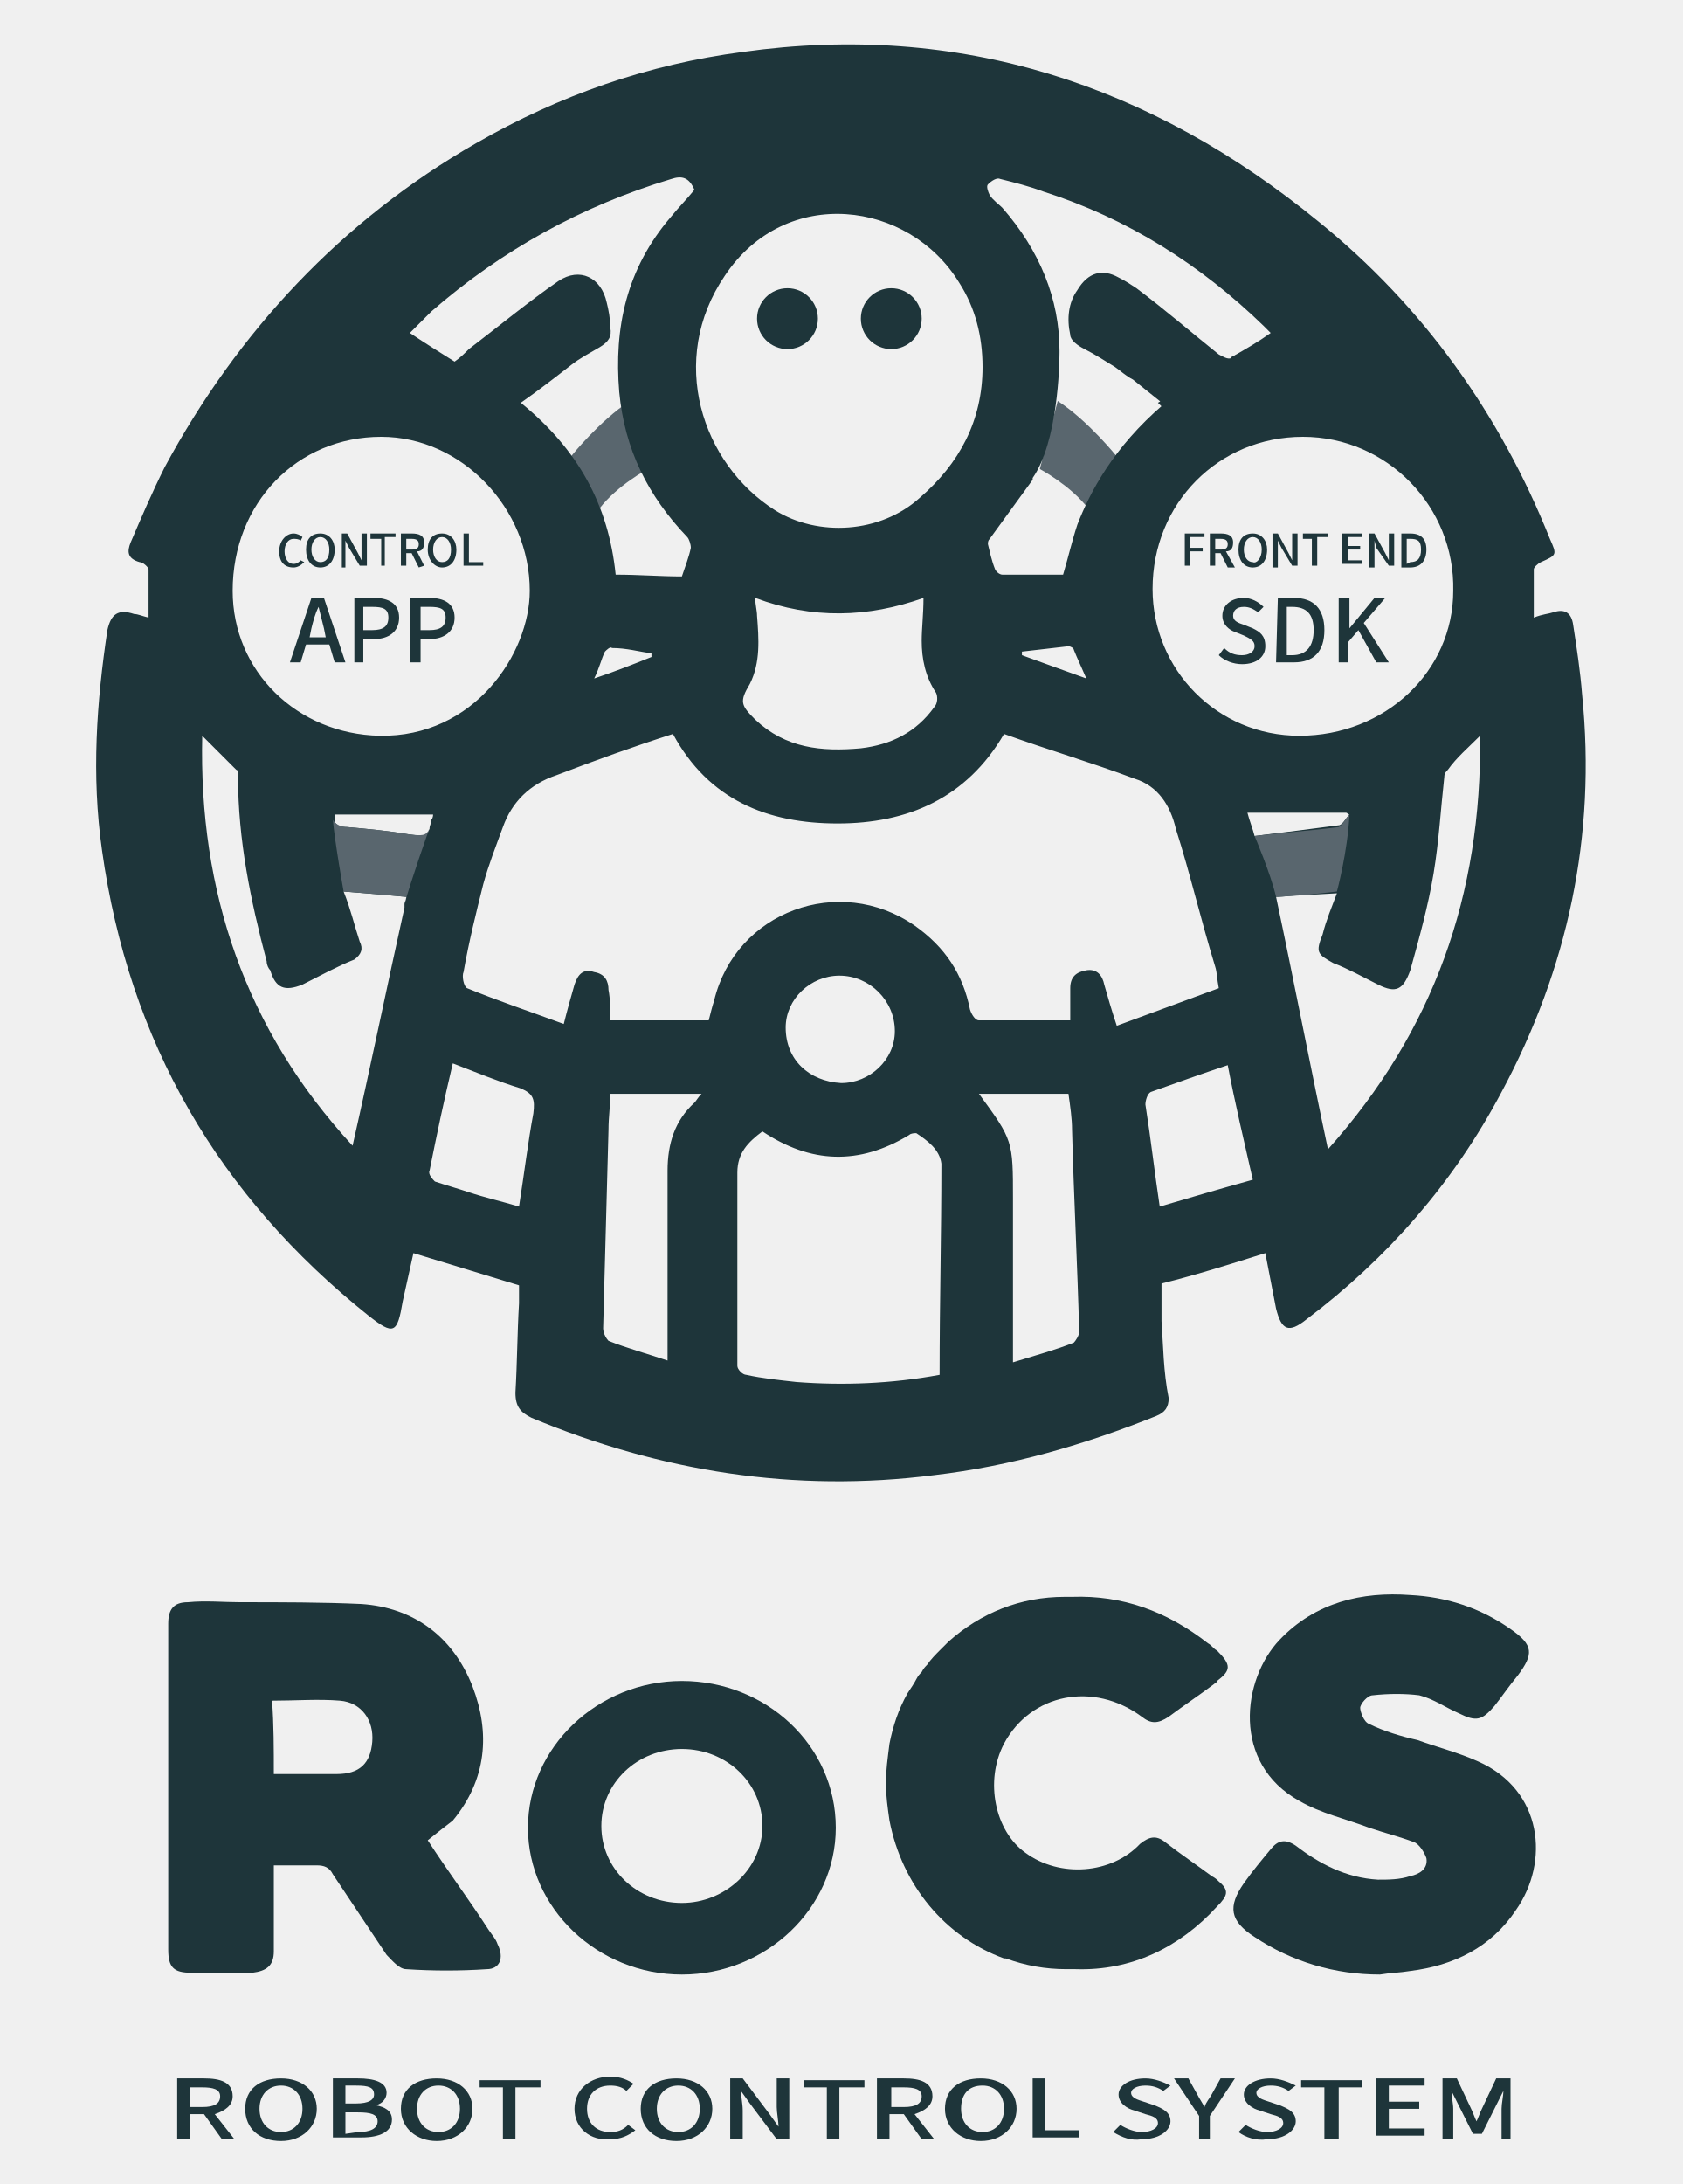
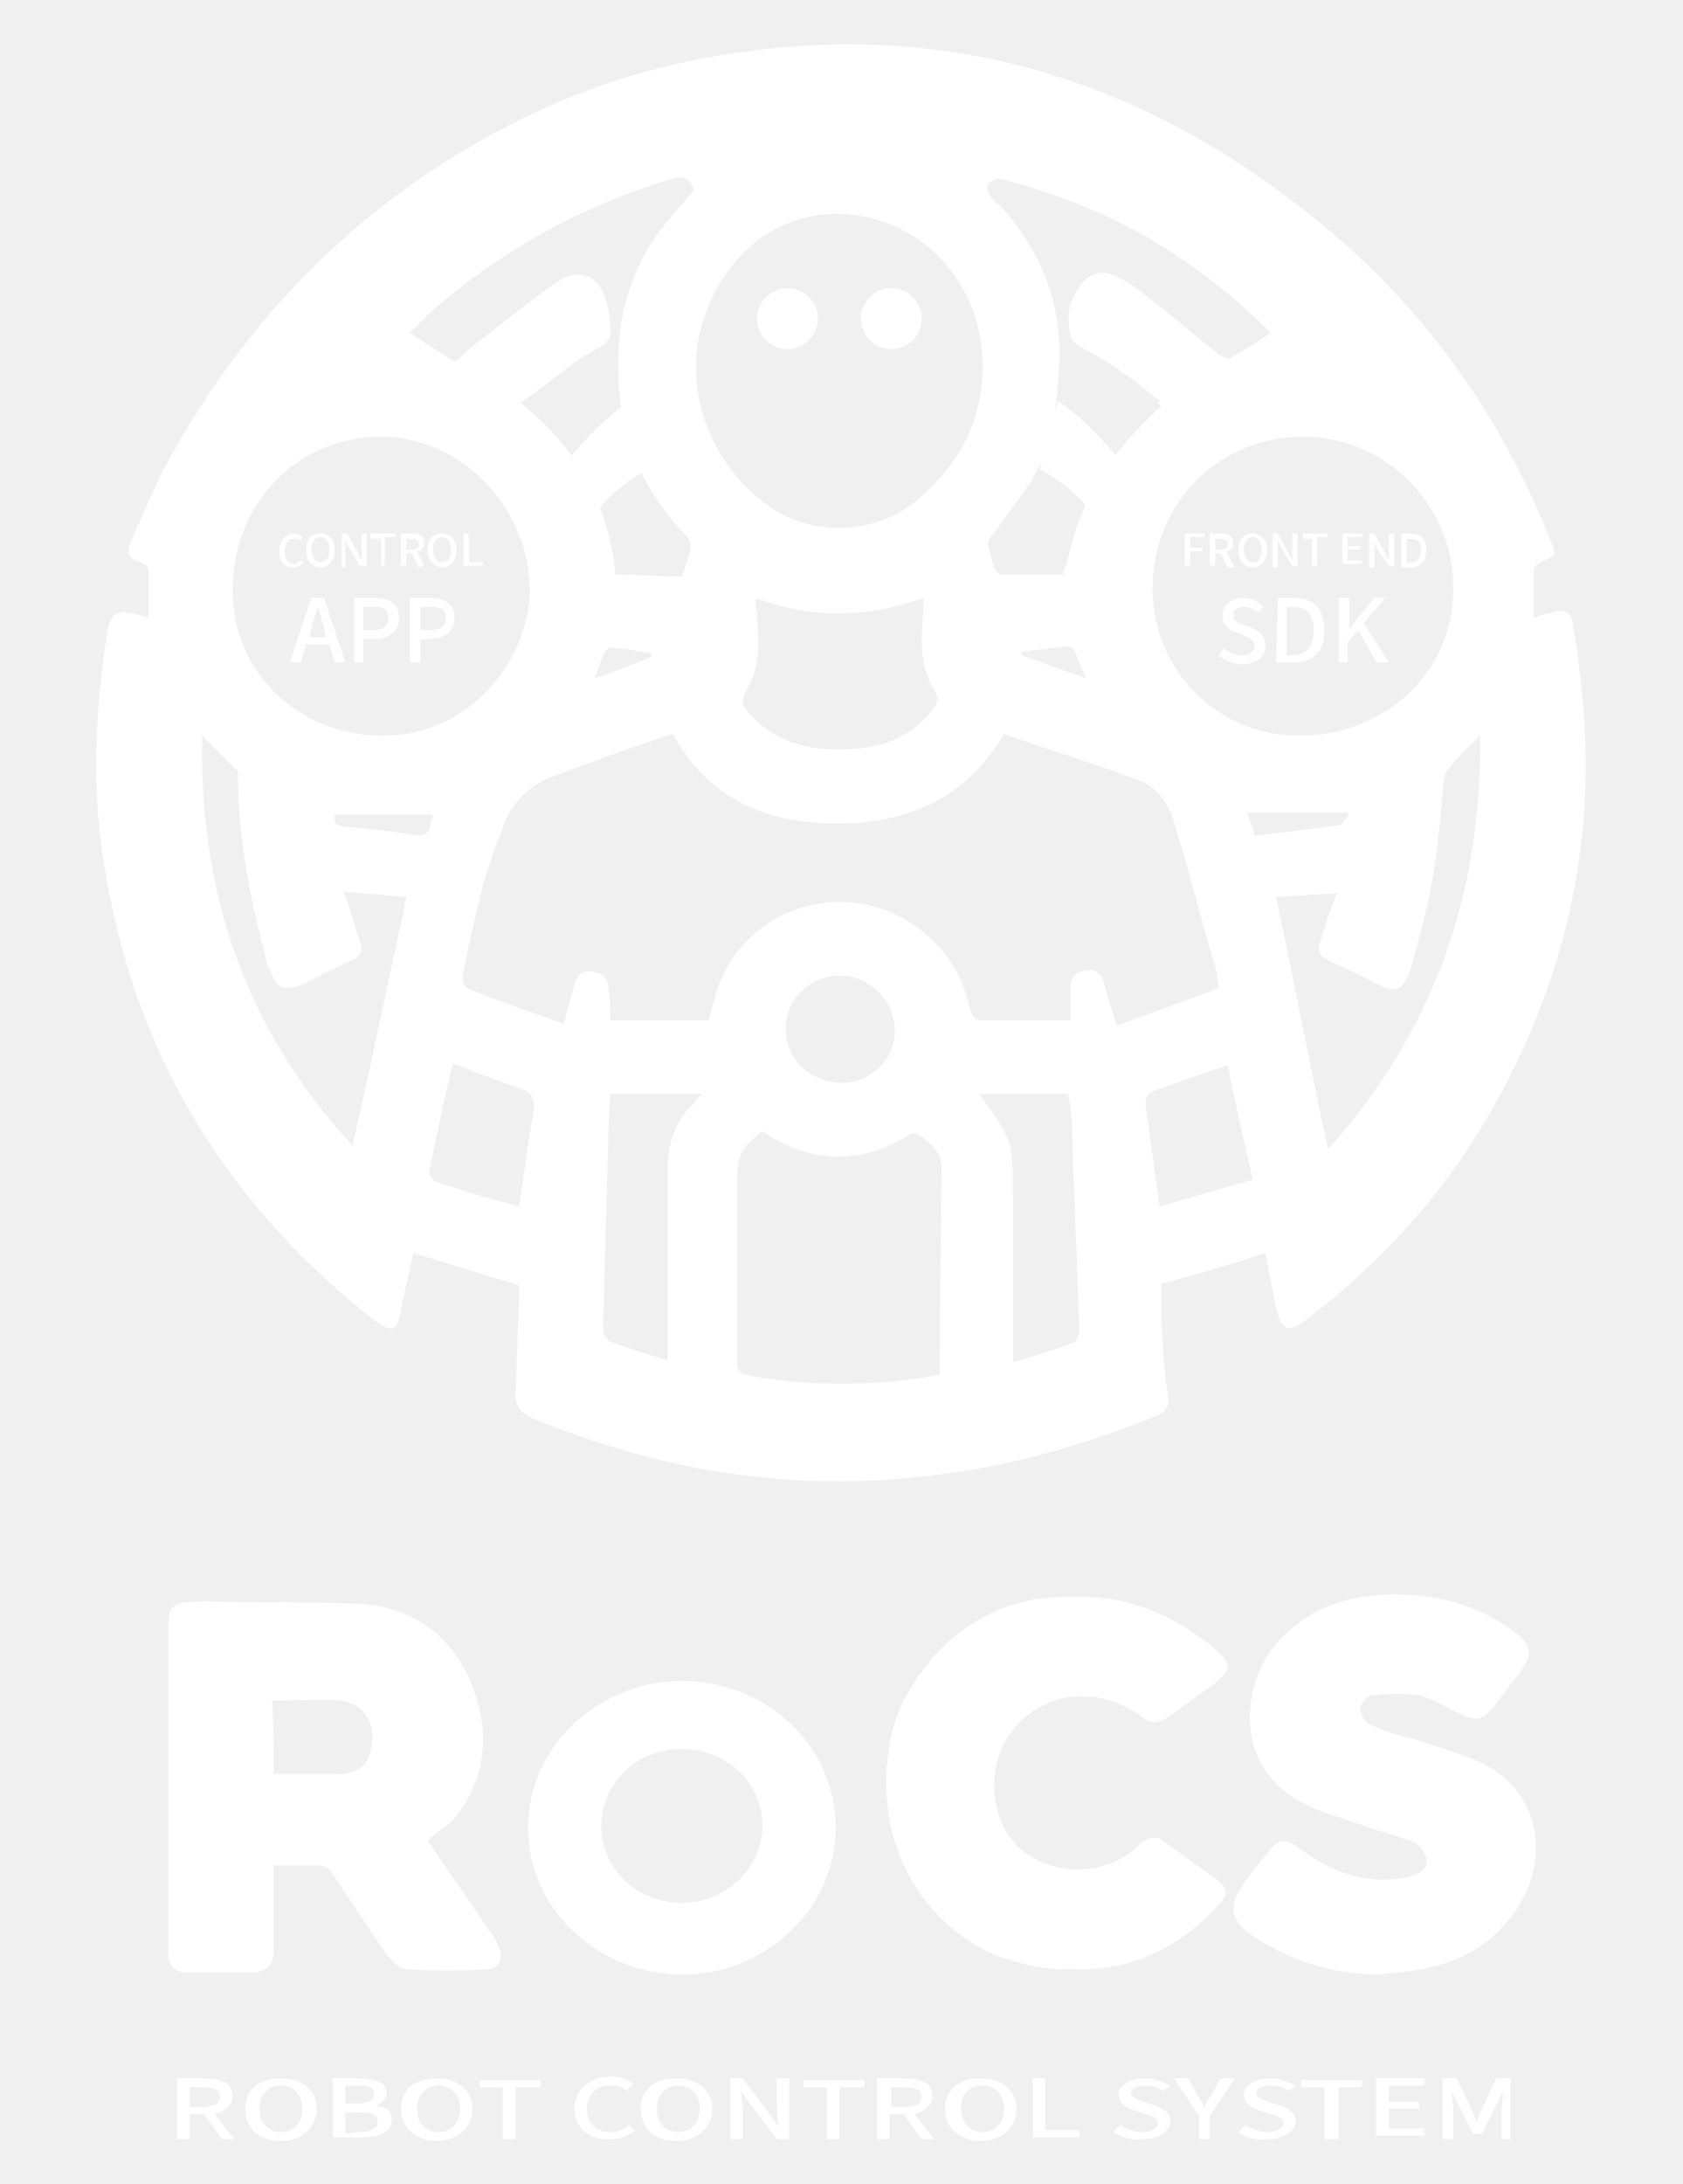
<svg xmlns="http://www.w3.org/2000/svg" width="94" height="122">
-   <style type="text/css">.st0{fill:#59666E;}
- 	.st1{fill:#1E353A;}
+   <style type="text/css">.st0{fill:#fff;}
+ 	.st1{fill:#fff;}
	.st2{fill:none;}</style>
  <g>
    <rect fill="none" id="canvas_background" height="402" width="582" y="-1" x="-1" />
  </g>
  <g>
    <g id="图层_2_00000040548182129776856420000013977586835078360452_" />
    <g id="svg_1">
      <g id="图层_1_00000103232212798426429640000006909906054486944915_">
        <g id="svg_2">
          <path id="svg_3" d="m58.1,26.2c0,0 1.7,0.9 2.7,2.2l1.6,-1.1c0,0 0,-0.8 0,-1.8c0,0 -1.6,-2 -3.3,-3.1l-1,3.8z" class="st0" />
          <path id="svg_4" d="m36.2,26.2c0,0 -1.7,0.9 -2.7,2.2l-1.6,-1.1c0,0 0,-0.8 0,-1.8c0,0 1.6,-2 3.3,-3.1l1,3.8z" class="st0" />
          <path id="svg_5" d="m68.1,19.8c-1.5,-1.2 -3,-2.5 -4.6,-3.7c-0.3,-0.2 -0.6,-0.4 -1,-0.6c-0.9,-0.5 -1.7,-0.3 -2.3,0.7c-0.5,0.7 -0.6,1.6 -0.4,2.5c0,0.3 0.4,0.6 0.8,0.8c0.6,0.3 1.2,0.7 1.7,1c0.3,0.2 0.6,0.5 1,0.7c0.5,0.4 1,0.8 1.5,1.2l0.2,0.2l1.7,-1.4c0.6,-0.4 1.3,-0.8 2.1,-1.2c-0.2,0.1 -0.5,-0.1 -0.7,-0.2zm-3.4,2.7l0.2,0.2c0.6,-0.5 1.1,-1 1.8,-1.4l-2,1.2zm23.7,16.3c-0.1,-1.3 -0.3,-2.6 -0.5,-3.9c-0.1,-0.7 -0.5,-0.9 -1.1,-0.7c-0.3,0.1 -0.6,0.1 -1.1,0.3c0,-1 0,-1.8 0,-2.7c0,-0.1 0.2,-0.3 0.4,-0.4c0.9,-0.4 0.9,-0.4 0.5,-1.3c-2.8,-7 -7.1,-13 -12.9,-17.7c-9.4,-7.7 -20.1,-11.2 -32.2,-9.5c-5.3,0.7 -10.2,2.4 -14.9,5.1c-7.5,4.3 -13.3,10.5 -17.4,18.1c-0.7,1.4 -1.3,2.8 -1.9,4.2c-0.2,0.5 -0.2,0.9 0.5,1.1c0.2,0 0.5,0.3 0.5,0.4c0,0.9 0,1.7 0,2.7c-0.4,-0.1 -0.6,-0.2 -0.8,-0.2c-0.9,-0.3 -1.3,0 -1.5,0.9c-0.6,4 -0.9,8.1 -0.3,12.3c1.5,10.7 6.5,19.3 14.9,26c1.4,1.1 1.6,1 1.9,-0.8c0.2,-0.9 0.4,-1.8 0.6,-2.7c2,0.6 3.9,1.2 5.9,1.8c0,0.3 0,0.6 0,1c-0.1,1.7 -0.1,3.3 -0.2,5c0,0.8 0.3,1.1 0.9,1.4c7.2,3 14.7,4.2 22.5,3.2c4.3,-0.5 8.4,-1.7 12.4,-3.3c0.5,-0.2 0.7,-0.5 0.7,-1c-0.3,-1.5 -0.3,-2.9 -0.4,-4.3c0,-0.7 0,-1.4 0,-2.1c2,-0.5 3.9,-1.1 5.8,-1.7c0.2,1 0.4,2.1 0.6,3.1c0.3,1.2 0.7,1.4 1.7,0.6c4.5,-3.4 8.2,-7.6 10.9,-12.7c3.7,-6.9 5.3,-14.3 4.5,-22.2zm-7.2,-5.8c0,4.5 -3.8,8.1 -8.6,8.1c-4.6,0 -8.2,-3.7 -8.2,-8.2c0,-4.8 3.7,-8.5 8.4,-8.5c4.7,0 8.5,3.9 8.4,8.6zm-26,-22.7c0.2,-0.2 0.5,-0.4 0.7,-0.3c0.8,0.2 1.6,0.4 2.4,0.7c4.7,1.5 8.8,4.1 12.3,7.5c0.1,0.1 0.2,0.2 0.4,0.4c-0.7,0.5 -1.4,0.9 -2.1,1.3c0,0 -0.1,0 -0.1,0.1c-0.2,0.1 -0.5,-0.1 -0.7,-0.2c-1.5,-1.2 -3,-2.5 -4.6,-3.7c-0.3,-0.2 -0.6,-0.4 -1,-0.6c-0.9,-0.5 -1.7,-0.3 -2.3,0.7c-0.5,0.7 -0.6,1.6 -0.4,2.5c0,0.3 0.4,0.6 0.8,0.8c0.6,0.3 1.2,0.7 1.7,1c0.3,0.2 0.6,0.5 1,0.7c0.5,0.4 1,0.8 1.5,1.2l0.2,0.2c-2.8,2.4 -4.1,4.9 -4.8,6.7c-0.3,0.9 -0.5,1.8 -0.8,2.8c-1.1,0 -2.3,0 -3.4,0c-0.1,0 -0.3,-0.1 -0.4,-0.3c-0.2,-0.5 -0.3,-1 -0.4,-1.4c0,-0.1 0,-0.2 0.1,-0.3c0.8,-1.1 1.6,-2.2 2.4,-3.3c0,0 0,0 0,-0.1c1.4,-2 1.5,-6.3 1.5,-7c0,-0.1 0,-0.1 0,-0.1c0,-2.9 -1.1,-5.6 -3.2,-8c-0.2,-0.2 -0.5,-0.4 -0.7,-0.7c-0.1,-0.2 -0.2,-0.5 -0.1,-0.6zm5.5,27.6c-1.4,-0.5 -2.5,-0.9 -3.6,-1.3l0,-0.2c0.9,-0.1 1.7,-0.2 2.6,-0.3c0.1,0 0.3,0.1 0.3,0.2c0.2,0.5 0.4,0.9 0.7,1.6zm-20.2,-22.5c3.4,-5.1 10.3,-4.2 13.1,0.4c0.9,1.4 1.3,3 1.3,4.7c0,3 -1.3,5.4 -3.5,7.3c-2.2,2 -5.7,2.2 -8.1,0.7c-4.1,-2.6 -6,-8.4 -2.8,-13.1zm1.8,19c0,-0.3 -0.1,-0.6 -0.1,-1c3.2,1.2 6.3,1.1 9.4,0c0,0.9 -0.1,1.7 -0.1,2.4c0,1 0.2,2 0.8,2.9c0.1,0.2 0.1,0.6 -0.1,0.8c-1,1.4 -2.4,2.1 -4.1,2.3c-2.2,0.2 -4.2,0 -5.9,-1.6c-0.8,-0.8 -0.9,-1 -0.3,-2c0.6,-1.2 0.5,-2.5 0.4,-3.8zm-18.2,-17c3.9,-3.4 8.4,-5.9 13.4,-7.4c0.6,-0.2 1,-0.1 1.3,0.6c-0.4,0.5 -0.9,1 -1.3,1.5c-2.5,2.9 -3.2,6.2 -2.9,9.8c0.3,3.2 1.6,5.8 3.8,8.1c0.1,0.1 0.2,0.4 0.2,0.6c-0.1,0.5 -0.3,1 -0.5,1.6c-1.2,0 -2.4,-0.1 -3.7,-0.1c-0.4,-3.9 -2.1,-7 -5.3,-9.6c1,-0.7 1.9,-1.4 2.8,-2.1c0.5,-0.4 1.1,-0.7 1.6,-1c0.5,-0.3 0.7,-0.6 0.6,-1.1c0,-0.5 -0.1,-1 -0.2,-1.4c-0.3,-1.4 -1.5,-2 -2.7,-1.2c-1.6,1.1 -3.3,2.5 -5,3.8c-0.2,0.2 -0.5,0.5 -0.8,0.7c-0.8,-0.5 -1.6,-1 -2.5,-1.6c0.4,-0.4 0.8,-0.8 1.2,-1.2zm12.3,19.1c0,0.1 0,0.1 0,0.2c-1,0.4 -2,0.8 -3.2,1.2c0.3,-0.6 0.4,-1.1 0.6,-1.5c0.1,-0.1 0.3,-0.3 0.4,-0.2c0.8,0 1.5,0.2 2.2,0.3zm-15.1,-12.1c4.5,0 8.3,4 8.3,8.6c0,3.5 -3.1,8.2 -8.4,8.1c-4.6,-0.1 -8.2,-3.6 -8.2,-8.1c0,-4.9 3.6,-8.6 8.3,-8.6zm1.3,26.1c0,0.1 0,0.1 0,0.2c-1,4.5 -1.9,8.9 -2.9,13.3c-6,-6.5 -8.6,-14.2 -8.4,-22.9c0.7,0.7 1.3,1.3 1.9,1.9c0.1,0 0.1,0.2 0.1,0.4c0,3.5 0.7,6.9 1.6,10.3c0,0.2 0.1,0.4 0.2,0.5c0.3,1 0.8,1.2 1.8,0.8c1,-0.5 1.9,-1 2.9,-1.4c0.4,-0.3 0.5,-0.6 0.3,-1c-0.3,-0.9 -0.5,-1.8 -0.9,-2.8c1.3,0.1 2.4,0.2 3.5,0.3c0,0.2 -0.1,0.3 -0.1,0.4zm0.2,-3.9c-1.2,-0.2 -2.3,-0.3 -3.4,-0.4c-0.4,0 -0.6,-0.1 -0.7,-0.3c0,-0.1 0,-0.2 0,-0.4l5.5,0c0,0 0,0.2 -0.1,0.3c0,0.2 -0.1,0.3 -0.1,0.5c-0.2,0.5 -0.4,0.4 -1.2,0.3zm7,15.6c-0.3,1.6 -0.5,3.3 -0.8,5.2c-1,-0.3 -1.9,-0.5 -2.8,-0.8c-0.6,-0.2 -1.3,-0.4 -1.9,-0.6c-0.1,-0.1 -0.4,-0.4 -0.3,-0.6c0.4,-2 0.8,-3.9 1.3,-6c1.3,0.5 2.5,1 3.8,1.4c0.7,0.3 0.8,0.6 0.7,1.4zm9,-0.6c-1.1,1 -1.5,2.3 -1.5,3.8c0,3.2 0,6.4 0,9.6l0,1c-1.2,-0.4 -2.3,-0.7 -3.3,-1.1c-0.1,-0.1 -0.3,-0.4 -0.3,-0.7c0.1,-3.7 0.2,-7.4 0.3,-11.1c0,-0.7 0.1,-1.3 0.1,-2l5.1,0c-0.2,0.2 -0.3,0.4 -0.4,0.5zm13.7,15.2c-2.7,0.5 -5.4,0.6 -8,0.4c-0.9,-0.1 -1.9,-0.2 -2.8,-0.4c-0.2,0 -0.5,-0.3 -0.5,-0.5c0,-3.6 0,-7.2 0,-10.8c0,-1.1 0.6,-1.7 1.4,-2.3c2.7,1.8 5.4,1.9 8.2,0.2c0.1,-0.1 0.3,-0.1 0.4,-0.1c0.6,0.4 1.3,0.9 1.4,1.7c0,4 -0.1,7.8 -0.1,11.8zm-8.6,-19.4c0,-1.6 1.4,-2.9 3,-2.9c1.7,0 3.1,1.4 3.1,3.1c0,1.6 -1.4,2.9 -3,2.9c-1.8,-0.1 -3.1,-1.3 -3.1,-3.1zm16.1,17.6c-1,0.4 -2.1,0.7 -3.4,1.1l0,-3.3c0,-1.9 0,-3.8 0,-5.8c0,-3.3 0,-3.3 -1.9,-5.9l5,0c0.1,0.7 0.2,1.4 0.2,2c0.1,3.8 0.3,7.5 0.4,11.3c0,0.2 -0.2,0.5 -0.3,0.6zm1.7,-20c-0.1,-0.5 -0.4,-0.9 -1,-0.8s-0.9,0.4 -0.9,1l0,1.8c-1.8,0 -3.5,0 -5.1,0c-0.2,0 -0.4,-0.3 -0.5,-0.6c-0.4,-2 -1.4,-3.5 -3.1,-4.7c-4.2,-2.9 -10,-0.8 -11.2,4.2c-0.1,0.3 -0.2,0.7 -0.3,1.1l-5.5,0c0,-0.6 0,-1.2 -0.1,-1.7c0,-0.5 -0.2,-0.9 -0.8,-1c-0.6,-0.2 -0.9,0.1 -1.1,0.7c-0.2,0.7 -0.4,1.4 -0.6,2.2c-1.9,-0.7 -3.7,-1.3 -5.4,-2c-0.2,-0.1 -0.3,-0.7 -0.2,-0.9c0.3,-1.7 0.7,-3.3 1.1,-4.9c0.3,-1.1 0.7,-2.1 1.1,-3.2c0.5,-1.4 1.5,-2.4 3,-2.9c2.1,-0.8 4.3,-1.6 6.5,-2.3c2,3.7 5.3,5 9.2,5s7.2,-1.4 9.3,-5c2.5,0.9 4.9,1.6 7.3,2.5c1.3,0.4 2,1.5 2.3,2.8c0.8,2.5 1.4,5.1 2.2,7.7c0.1,0.3 0.1,0.7 0.2,1.2c-1.9,0.7 -3.8,1.4 -5.7,2.1c-0.3,-0.9 -0.5,-1.6 -0.7,-2.3zm3.1,12.4c-0.3,-2 -0.5,-3.8 -0.8,-5.7c0,-0.2 0.1,-0.6 0.3,-0.7c1.4,-0.5 2.8,-1 4.3,-1.5c0.4,2.1 0.9,4.2 1.4,6.4c-1.8,0.5 -3.5,1 -5.2,1.5zm4.9,-22l5.5,0c0.1,0 0.1,0.1 0.2,0.1c-0.2,0.2 -0.4,0.6 -0.6,0.6c-1.5,0.2 -3.1,0.4 -4.7,0.6c-0.1,-0.4 -0.3,-0.9 -0.4,-1.3zm4.5,18.8c-1,-4.7 -1.9,-9.4 -2.9,-14.1c0.5,0 1,-0.1 1.6,-0.1l1.8,-0.1c-0.3,0.8 -0.6,1.5 -0.8,2.3c-0.4,1 -0.3,1.1 0.6,1.6c0.8,0.3 1.7,0.8 2.5,1.2c1,0.5 1.4,0.3 1.8,-0.8c0.5,-1.8 1,-3.6 1.3,-5.4c0.3,-1.8 0.4,-3.6 0.6,-5.4c0,-0.2 0.1,-0.3 0.2,-0.4c0.5,-0.7 1.1,-1.2 1.8,-1.9c0.1,8.9 -2.6,16.5 -8.5,23.1zm-6.1,-44.4c-1.5,-1.2 -3,-2.5 -4.6,-3.7c-0.3,-0.2 -0.6,-0.4 -1,-0.6c-0.9,-0.5 -1.7,-0.3 -2.3,0.7c-0.5,0.7 -0.6,1.6 -0.4,2.5c0,0.3 0.4,0.6 0.8,0.8c0.6,0.3 1.2,0.7 1.7,1c0.3,0.2 0.6,0.5 1,0.7c0.5,0.4 1,0.8 1.5,1.2l1.9,-1.2c0.6,-0.4 1.3,-0.8 2.1,-1.2c-0.2,0.1 -0.5,-0.1 -0.7,-0.2z" class="st1" />
          <circle id="svg_6" r="1.7" cy="17.8" cx="44" class="st1" />
          <circle id="svg_7" r="1.7" cy="17.8" cx="49.8" class="st1" />
          <path id="svg_8" d="m23.9,102.8c1.1,1.7 2.3,3.3 3.4,5c0.2,0.3 0.4,0.5 0.5,0.8c0.4,0.8 0.1,1.4 -0.6,1.4c-1.5,0.1 -3,0.1 -4.5,0c-0.4,0 -0.8,-0.5 -1.1,-0.8c-1,-1.5 -2,-3 -3,-4.5c-0.2,-0.4 -0.5,-0.5 -0.9,-0.5c-0.8,0 -1.5,0 -2.4,0c0,0.6 0,1.1 0,1.7c0,1 0,2.1 0,3.1c0,0.8 -0.4,1.1 -1.2,1.2c-1.2,0 -2.3,0 -3.4,0c-1,0 -1.3,-0.3 -1.3,-1.3c0,-6.1 0,-12.1 0,-18.2c0,-0.8 0.3,-1.2 1.1,-1.2c1,-0.1 2,0 2.9,0c2.3,0 4.6,0 6.8,0.1c2.9,0.2 5.1,1.8 6.2,4.6c1,2.6 0.8,5.2 -1.1,7.5c-0.4,0.3 -0.9,0.7 -1.4,1.1zm-8.6,-3.7c0.2,0 0.3,0 0.4,0c1.1,0 2.1,0 3.1,0c1.3,0 1.9,-0.6 2,-1.8c0.1,-1.2 -0.6,-2.2 -1.8,-2.3c-1.2,-0.1 -2.5,0 -3.8,0c0.1,1.3 0.1,2.7 0.1,4.1z" class="st1" />
          <path id="svg_9" d="m77.1,110.3c-2.5,0 -4.9,-0.7 -7,-2.1c-1.4,-0.9 -1.5,-1.7 -0.6,-3c0.5,-0.7 1,-1.3 1.5,-1.9c0.4,-0.5 0.8,-0.6 1.4,-0.2c1.3,1 2.8,1.8 4.6,1.9c0.6,0 1.2,0 1.8,-0.2c0.5,-0.1 1,-0.4 0.9,-1c-0.1,-0.3 -0.4,-0.8 -0.7,-0.9c-0.8,-0.3 -1.6,-0.5 -2.5,-0.8c-1.3,-0.5 -2.7,-0.8 -3.9,-1.5c-3.8,-2.1 -3.2,-6.8 -1.1,-9c2,-2.1 4.6,-2.7 7.3,-2.5c2,0.1 3.9,0.7 5.6,1.9c1.3,0.9 1.3,1.4 0.4,2.6c-0.5,0.6 -0.9,1.2 -1.3,1.7c-0.7,0.8 -1,0.9 -2,0.4c-0.7,-0.3 -1.4,-0.8 -2.2,-1c-0.8,-0.1 -1.7,-0.1 -2.6,0c-0.3,0 -0.7,0.5 -0.7,0.7s0.2,0.8 0.5,0.9c0.8,0.4 1.8,0.7 2.7,0.9c1.1,0.4 2.3,0.7 3.4,1.2c3.6,1.6 4,5.6 2.1,8.3c-1.4,2.1 -3.5,3.1 -5.9,3.4c-0.6,0.1 -1.1,0.1 -1.7,0.2z" class="st1" />
          <g id="svg_10">
            <path id="svg_11" d="m12.4,119.5l-1,-1.4l-0.8,0l0,1.4l-0.7,0l0,-3.4l1.5,0c0.9,0 1.6,0.2 1.6,1c0,0.5 -0.4,0.8 -1,1l1.1,1.4c0.1,0 -0.7,0 -0.7,0zm-1.8,-1.8l0.7,0c0.7,0 1,-0.2 1,-0.6s-0.4,-0.5 -1,-0.5l-0.7,0l0,1.1z" class="st1" />
            <path id="svg_12" d="m13.7,117.8c0,-1.1 0.8,-1.7 2,-1.7s2,0.7 2,1.7c0,1 -0.8,1.8 -2,1.8s-2,-0.7 -2,-1.8zm3.2,0c0,-0.8 -0.5,-1.3 -1.2,-1.3c-0.7,0 -1.2,0.5 -1.2,1.3c0,0.8 0.5,1.3 1.2,1.3c0.7,0 1.2,-0.5 1.2,-1.3z" class="st1" />
            <path id="svg_13" d="m18.6,116.1l1.4,0c0.9,0 1.6,0.2 1.6,0.8c0,0.3 -0.2,0.6 -0.6,0.7l0,0c0.5,0.1 0.9,0.3 0.9,0.8c0,0.7 -0.7,1 -1.7,1l-1.6,0l0,-3.3zm1.3,1.4c0.7,0 1,-0.2 1,-0.5c0,-0.4 -0.3,-0.5 -1,-0.5l-0.6,0l0,1l0.6,0zm0.1,1.6c0.7,0 1.1,-0.2 1.1,-0.6s-0.4,-0.5 -1.1,-0.5l-0.7,0l0,1.2l0.7,-0.1l0,0z" class="st1" />
            <path id="svg_14" d="m22.4,117.8c0,-1.1 0.8,-1.7 2,-1.7c1.2,0 2,0.7 2,1.7c0,1 -0.8,1.8 -2,1.8c-1.1,0 -2,-0.7 -2,-1.8zm3.3,0c0,-0.8 -0.5,-1.3 -1.2,-1.3s-1.2,0.5 -1.2,1.3c0,0.8 0.5,1.3 1.2,1.3s1.2,-0.5 1.2,-1.3z" class="st1" />
            <path id="svg_15" d="m28.1,116.6l-1.3,0l0,-0.4l3.4,0l0,0.4l-1.4,0l0,2.9l-0.7,0l0,-2.9z" class="st1" />
            <path id="svg_16" d="m32.1,117.8c0,-1.1 0.9,-1.8 2,-1.8c0.6,0 1,0.2 1.3,0.4l-0.4,0.4c-0.2,-0.2 -0.5,-0.3 -0.9,-0.3c-0.8,0 -1.3,0.5 -1.3,1.3c0,0.8 0.5,1.3 1.3,1.3c0.4,0 0.7,-0.1 1,-0.4l0.4,0.3c-0.4,0.3 -0.8,0.5 -1.4,0.5c-1.1,0.1 -2,-0.6 -2,-1.7z" class="st1" />
            <path id="svg_17" d="m35.8,117.8c0,-1.1 0.8,-1.7 2,-1.7c1.2,0 2,0.7 2,1.7c0,1 -0.8,1.8 -2,1.8c-1.2,0 -2,-0.7 -2,-1.8zm3.3,0c0,-0.8 -0.5,-1.3 -1.2,-1.3c-0.7,0 -1.2,0.5 -1.2,1.3c0,0.8 0.5,1.3 1.2,1.3c0.7,0 1.2,-0.5 1.2,-1.3z" class="st1" />
            <path id="svg_18" d="m40.8,116.1l0.7,0l1.5,2l0.5,0.7l0,0c0,-0.3 -0.1,-0.8 -0.1,-1.1l0,-1.6l0.7,0l0,3.4l-0.7,0l-1.5,-2l-0.5,-0.7l0,0c0,0.3 0.1,0.7 0.1,1.1l0,1.6l-0.7,0l0,-3.4l0,0z" class="st1" />
            <path id="svg_19" d="m46.2,116.6l-1.3,0l0,-0.4l3.4,0l0,0.4l-1.4,0l0,2.9l-0.7,0l0,-2.9z" class="st1" />
            <path id="svg_20" d="m51.5,119.5l-1,-1.4l-0.8,0l0,1.4l-0.7,0l0,-3.4l1.5,0c0.9,0 1.6,0.2 1.6,1c0,0.5 -0.4,0.8 -1,1l1.1,1.4c0.1,0 -0.7,0 -0.7,0zm-1.7,-1.8l0.7,0c0.7,0 1,-0.2 1,-0.6s-0.4,-0.5 -1,-0.5l-0.7,0l0,1.1z" class="st1" />
            <path id="svg_21" d="m52.8,117.8c0,-1.1 0.8,-1.7 2,-1.7c1.2,0 2,0.7 2,1.7c0,1 -0.8,1.8 -2,1.8c-1.1,0 -2,-0.7 -2,-1.8zm3.3,0c0,-0.8 -0.5,-1.3 -1.2,-1.3c-0.8,0 -1.2,0.5 -1.2,1.3c0,0.8 0.5,1.3 1.2,1.3s1.2,-0.5 1.2,-1.3z" class="st1" />
            <path id="svg_22" d="m57.7,116.1l0.7,0l0,2.9l1.9,0l0,0.4l-2.6,0l0,-3.3z" class="st1" />
            <path id="svg_23" d="m62.2,119.1l0.4,-0.4c0.3,0.2 0.8,0.4 1.2,0.4c0.5,0 0.9,-0.2 0.9,-0.5c0,-0.3 -0.3,-0.4 -0.7,-0.5l-0.6,-0.2c-0.4,-0.1 -0.9,-0.4 -0.9,-0.9s0.6,-0.9 1.5,-0.9c0.5,0 1,0.2 1.4,0.4l-0.4,0.3c-0.3,-0.2 -0.6,-0.3 -1,-0.3c-0.5,0 -0.8,0.2 -0.8,0.4c0,0.3 0.4,0.4 0.7,0.5l0.6,0.2c0.5,0.2 0.9,0.4 0.9,0.9c0,0.5 -0.6,1 -1.6,1c-0.6,0.1 -1.1,-0.1 -1.6,-0.4z" class="st1" />
            <path id="svg_24" d="m67,118.2l-1.4,-2.1l0.8,0l0.5,0.9c0.1,0.2 0.3,0.5 0.4,0.7l0,0c0.1,-0.3 0.3,-0.5 0.4,-0.7l0.5,-0.9l0.8,0l-1.4,2.1l0,1.3l-0.6,0l0,-1.3z" class="st1" />
            <path id="svg_25" d="m69.2,119.1l0.4,-0.4c0.3,0.2 0.8,0.4 1.2,0.4c0.5,0 0.9,-0.2 0.9,-0.5c0,-0.3 -0.3,-0.4 -0.7,-0.5l-0.6,-0.2c-0.4,-0.1 -0.9,-0.4 -0.9,-0.9c0,-0.5 0.6,-0.9 1.5,-0.9c0.5,0 1,0.2 1.4,0.4l-0.4,0.3c-0.3,-0.2 -0.6,-0.3 -1,-0.3c-0.5,0 -0.8,0.2 -0.8,0.4c0,0.3 0.4,0.4 0.7,0.5l0.6,0.2c0.5,0.2 0.9,0.4 0.9,0.9c0,0.5 -0.6,1 -1.6,1c-0.6,0.1 -1.2,-0.1 -1.6,-0.4z" class="st1" />
            <path id="svg_26" d="m74,116.6l-1.3,0l0,-0.4l3.4,0l0,0.4l-1.3,0l0,2.9l-0.8,0l0,-2.9z" class="st1" />
            <path id="svg_27" d="m76.9,116.1l2.7,0l0,0.4l-2,0l0,0.9l1.7,0l0,0.4l-1.7,0l0,1.1l2,0l0,0.4l-2.7,0l0,-3.2z" class="st1" />
            <path id="svg_28" d="m80.6,116.1l0.8,0l0.8,1.7c0.1,0.2 0.2,0.5 0.3,0.7l0,0c0.1,-0.2 0.2,-0.5 0.3,-0.7l0.8,-1.7l0.8,0l0,3.4l-0.5,0l0,-1.7c0,-0.3 0.1,-0.7 0.1,-1l0,0l-0.4,0.8l-0.8,1.6l-0.5,0l-0.8,-1.6l-0.4,-0.8l0,0c0,0.3 0.1,0.7 0.1,1l0,1.7l-0.6,0l0,-3.4z" class="st1" />
          </g>
          <path id="svg_29" d="m69.1,19.8l-2.4,1.5c0.6,-0.5 1.3,-0.9 2.1,-1.3c0,0 0.1,0 0.1,-0.1c0.1,0 0.2,-0.1 0.2,-0.1z" class="st1" />
          <path id="svg_30" d="m22.6,50.5c0,-0.1 0.1,-0.3 0.1,-0.4c-1.1,-0.1 -2.2,-0.2 -3.5,-0.3c0,0 -0.5,-2.8 -0.6,-4c0.1,0.2 0.4,0.4 0.8,0.4c1.1,0.1 2.3,0.2 3.4,0.4c0.8,0.1 1,0.1 1.2,-0.3c0,-0.1 -1.1,3.1 -1.4,4.2z" class="st0" />
          <path id="svg_31" d="m75.4,45.5c-0.1,2.1 -0.7,4.3 -0.7,4.3l-1.8,0.2l-1.6,0.1c-0.3,-1.3 -1.2,-3.4 -1.2,-3.4c1.6,-0.2 3.2,-0.3 4.7,-0.5c0.2,-0.1 0.4,-0.5 0.6,-0.7z" class="st0" />
          <g id="svg_32">
            <path id="svg_33" d="m66.2,29.8l1.1,0l0,0.2l-0.8,0l0,0.6l0.7,0l0,0.2l-0.7,0l0,0.8l-0.3,0c0,0 0,-1.8 0,-1.8z" class="st1" />
            <path id="svg_34" d="m68.6,31.7l-0.4,-0.8l-0.3,0l0,0.7l-0.3,0l0,-1.8l0.6,0c0.4,0 0.7,0.1 0.7,0.5c0,0.3 -0.1,0.5 -0.4,0.5l0.5,0.9l-0.4,0l0,0zm-0.7,-1l0.3,0c0.3,0 0.4,-0.1 0.4,-0.3c0,-0.2 -0.1,-0.3 -0.4,-0.3l-0.3,0l0,0.6z" class="st1" />
            <path id="svg_35" d="m69.2,30.7c0,-0.6 0.3,-0.9 0.8,-0.9c0.5,0 0.8,0.4 0.8,0.9c0,0.6 -0.3,1 -0.8,1c-0.5,0 -0.8,-0.4 -0.8,-1zm1.3,0c0,-0.4 -0.2,-0.7 -0.5,-0.7s-0.5,0.3 -0.5,0.7s0.2,0.7 0.5,0.7c0.2,0.1 0.5,-0.2 0.5,-0.7z" class="st1" />
            <path id="svg_36" d="m71.1,29.8l0.3,0l0.6,1.1l0.2,0.4l0,0c0,-0.2 0,-0.4 0,-0.6l0,-0.9l0.3,0l0,1.8l-0.3,0l-0.6,-1l-0.2,-0.4l0,0c0,0.2 0,0.4 0,0.6l0,0.9l-0.3,0l0,-1.9z" class="st1" />
            <path id="svg_37" d="m73.3,30.1l-0.5,0l0,-0.3l1.4,0l0,0.2l-0.6,0l0,1.6l-0.3,0l0,-1.5z" class="st1" />
            <path id="svg_38" d="m75,29.8l1.1,0l0,0.2l-0.8,0l0,0.5l0.7,0l0,0.2l-0.7,0l0,0.6l0.8,0l0,0.2l-1.1,0c0,0.2 0,-1.7 0,-1.7z" class="st1" />
            <path id="svg_39" d="m76.5,29.8l0.3,0l0.6,1.1l0.2,0.4l0,0c0,-0.2 0,-0.4 0,-0.6l0,-0.9l0.3,0l0,1.8l-0.3,0l-0.7,-1l-0.1,-0.4l0,0c0,0.2 0,0.4 0,0.6l0,0.9l-0.3,0l0,-1.9l0,0z" class="st1" />
            <path id="svg_40" d="m78.3,29.8l0.5,0c0.6,0 0.9,0.3 0.9,0.9c0,0.6 -0.3,1 -0.9,1l-0.5,0l0,-1.9l0,0zm0.5,1.6c0.4,0 0.6,-0.2 0.6,-0.7s-0.2,-0.6 -0.6,-0.6l-0.2,0l0,1.4l0.2,-0.1l0,0z" class="st1" />
          </g>
          <g id="svg_41">
            <path id="svg_42" d="m68.1,36.6l0.3,-0.4c0.3,0.3 0.6,0.4 1,0.4s0.7,-0.2 0.7,-0.5s-0.2,-0.4 -0.6,-0.6l-0.5,-0.2c-0.3,-0.1 -0.7,-0.4 -0.7,-0.9c0,-0.6 0.5,-1 1.2,-1c0.4,0 0.8,0.2 1.1,0.5l-0.3,0.3c-0.3,-0.2 -0.5,-0.3 -0.8,-0.3c-0.4,0 -0.6,0.2 -0.6,0.5s0.3,0.4 0.6,0.5l0.5,0.2c0.4,0.2 0.7,0.4 0.7,1c0,0.6 -0.5,1 -1.3,1c-0.5,0 -1,-0.2 -1.3,-0.5z" class="st1" />
            <path id="svg_43" d="m71.4,33.4l0.9,0c1.1,0 1.7,0.6 1.7,1.8s-0.6,1.8 -1.7,1.8l-1,0l0.1,-3.6l0,0zm0.8,3.2c0.8,0 1.2,-0.5 1.2,-1.4c0,-0.9 -0.4,-1.3 -1.2,-1.3l-0.3,0l0,2.7c0,0 0.3,0 0.3,0z" class="st1" />
            <path id="svg_44" d="m74.8,33.4l0.6,0l0,1.7l0,0l1.4,-1.7l0.6,0l-1.2,1.4l1.4,2.2l-0.7,0l-1,-1.8l-0.6,0.7l0,1.1l-0.5,0l0,-3.6l0,0z" class="st1" />
          </g>
          <g id="svg_45">
            <path id="svg_46" d="m15.6,30.8c0,-0.6 0.4,-1 0.8,-1c0.2,0 0.4,0.1 0.5,0.2l-0.1,0.2c-0.1,-0.1 -0.3,-0.1 -0.4,-0.1c-0.3,0 -0.5,0.3 -0.5,0.7s0.2,0.7 0.5,0.7c0.2,0 0.3,-0.1 0.4,-0.2l0.2,0.1c-0.2,0.2 -0.4,0.3 -0.6,0.3c-0.5,0 -0.8,-0.3 -0.8,-0.9z" class="st1" />
            <path id="svg_47" d="m17.1,30.7c0,-0.6 0.3,-0.9 0.8,-0.9s0.8,0.4 0.8,0.9c0,0.6 -0.3,1 -0.8,1c-0.5,0 -0.8,-0.4 -0.8,-1zm1.3,0c0,-0.4 -0.2,-0.7 -0.5,-0.7s-0.5,0.3 -0.5,0.7s0.2,0.7 0.5,0.7c0.3,0 0.5,-0.2 0.5,-0.7z" class="st1" />
            <path id="svg_48" d="m19.1,29.8l0.3,0l0.6,1.1l0.2,0.4l0,0c0,-0.2 0,-0.4 0,-0.6l0,-0.9l0.3,0l0,1.8l-0.4,0l-0.6,-1l-0.2,-0.4l0,0c0,0.2 0,0.4 0,0.6l0,0.9l-0.2,0l0,-1.9l0,0z" class="st1" />
            <path id="svg_49" d="m21.3,30.1l-0.6,0l0,-0.3l1.4,0l0,0.2l-0.6,0l0,1.6l-0.2,0c0,0.1 0,-1.5 0,-1.5z" class="st1" />
            <path id="svg_50" d="m23.4,31.7l-0.4,-0.8l-0.3,0l0,0.7l-0.3,0l0,-1.8l0.6,0c0.4,0 0.7,0.1 0.7,0.5c0,0.3 -0.1,0.5 -0.4,0.5l0.4,0.8l-0.3,0.1l0,0zm-0.7,-1l0.3,0c0.3,0 0.4,-0.1 0.4,-0.3c0,-0.2 -0.1,-0.3 -0.4,-0.3l-0.3,0l0,0.6z" class="st1" />
            <path id="svg_51" d="m23.9,30.7c0,-0.6 0.3,-0.9 0.8,-0.9c0.5,0 0.8,0.4 0.8,0.9c0,0.6 -0.3,1 -0.8,1c-0.4,0 -0.8,-0.4 -0.8,-1zm1.3,0c0,-0.4 -0.2,-0.7 -0.5,-0.7c-0.3,0 -0.5,0.3 -0.5,0.7s0.2,0.7 0.5,0.7c0.3,0 0.5,-0.2 0.5,-0.7z" class="st1" />
            <path id="svg_52" d="m25.9,29.8l0.3,0l0,1.6l0.8,0l0,0.2l-1.1,0c0,0.1 0,-1.8 0,-1.8z" class="st1" />
          </g>
          <g id="svg_53">
            <path id="svg_54" d="m18.4,36l-1.3,0l-0.3,1l-0.6,0l1.2,-3.6l0.7,0l1.2,3.6l-0.6,0l-0.3,-1zm-0.2,-0.4l-0.1,-0.5c-0.1,-0.4 -0.2,-0.8 -0.3,-1.2l0,0c-0.2,0.4 -0.3,0.8 -0.4,1.2l-0.1,0.5l0.9,0z" class="st1" />
            <path id="svg_55" d="m19.8,33.4l1.1,0c0.8,0 1.4,0.3 1.4,1.1s-0.6,1.2 -1.4,1.2l-0.6,0l0,1.3l-0.5,0l0,-3.6l0,0zm1,1.8c0.6,0 0.9,-0.2 0.9,-0.7c0,-0.5 -0.3,-0.6 -0.9,-0.6l-0.5,0l0,1.3l0.5,0z" class="st1" />
            <path id="svg_56" d="m22.9,33.4l1.1,0c0.8,0 1.4,0.3 1.4,1.1s-0.6,1.2 -1.4,1.2l-0.5,0l0,1.3l-0.6,0l0,-3.6l0,0zm1.1,1.8c0.6,0 0.9,-0.2 0.9,-0.7c0,-0.5 -0.3,-0.6 -0.9,-0.6l-0.5,0l0,1.3l0.5,0z" class="st1" />
          </g>
          <path id="svg_57" d="m68.1,105.1c-0.1,-0.1 -0.2,-0.2 -0.4,-0.3c-0.8,-0.6 -1.7,-1.2 -2.6,-1.9c-0.5,-0.4 -0.9,-0.3 -1.4,0.1c-1.6,1.7 -4.5,1.9 -6.4,0.5c-1.7,-1.2 -2.3,-4 -1.2,-6.1c1.5,-2.8 5,-3.5 7.7,-1.5c0.5,0.4 0.9,0.4 1.5,0c0.8,-0.6 1.7,-1.2 2.5,-1.8c0.1,-0.1 0.2,-0.1 0.2,-0.2c0.8,-0.6 0.8,-0.9 0,-1.7c-0.2,-0.1 -0.3,-0.3 -0.5,-0.4c-2.3,-1.8 -4.8,-2.7 -7.6,-2.6c-0.1,0 -0.2,0 -0.4,0c-2.5,0 -4.7,0.9 -6.5,2.5c-0.1,0.1 -0.3,0.3 -0.5,0.5c-0.2,0.2 -0.5,0.5 -0.7,0.8c-0.1,0.1 -0.2,0.2 -0.3,0.4c-0.1,0.1 -0.2,0.2 -0.3,0.4c-0.1,0.2 -0.3,0.5 -0.5,0.8c-0.5,0.9 -0.8,1.8 -1,2.8c-0.1,0.8 -0.2,1.5 -0.2,2.2s0.1,1.4 0.2,2.1c0.7,3.6 3.1,6.5 6.4,7.7l0.1,0c1.1,0.4 2.2,0.6 3.4,0.6l0,0c0.2,0 0.3,0 0.5,0c3.1,0.1 5.8,-1.2 7.9,-3.5c0.6,-0.6 0.7,-0.9 0.1,-1.4z" class="st1" />
          <path id="svg_58" d="m38.1,93.9c-4.7,0 -8.6,3.7 -8.6,8.2s3.9,8.2 8.6,8.2c4.7,0 8.6,-3.7 8.6,-8.2c0,-4.6 -3.9,-8.2 -8.6,-8.2zm0,12.4c-2.5,0 -4.5,-1.9 -4.5,-4.3c0,-2.4 2,-4.3 4.5,-4.3s4.5,1.9 4.5,4.3c0,2.4 -2.1,4.3 -4.5,4.3z" class="st1" />
        </g>
      </g>
      <rect id="svg_59" height="122" width="94" class="st2" />
    </g>
  </g>
</svg>
